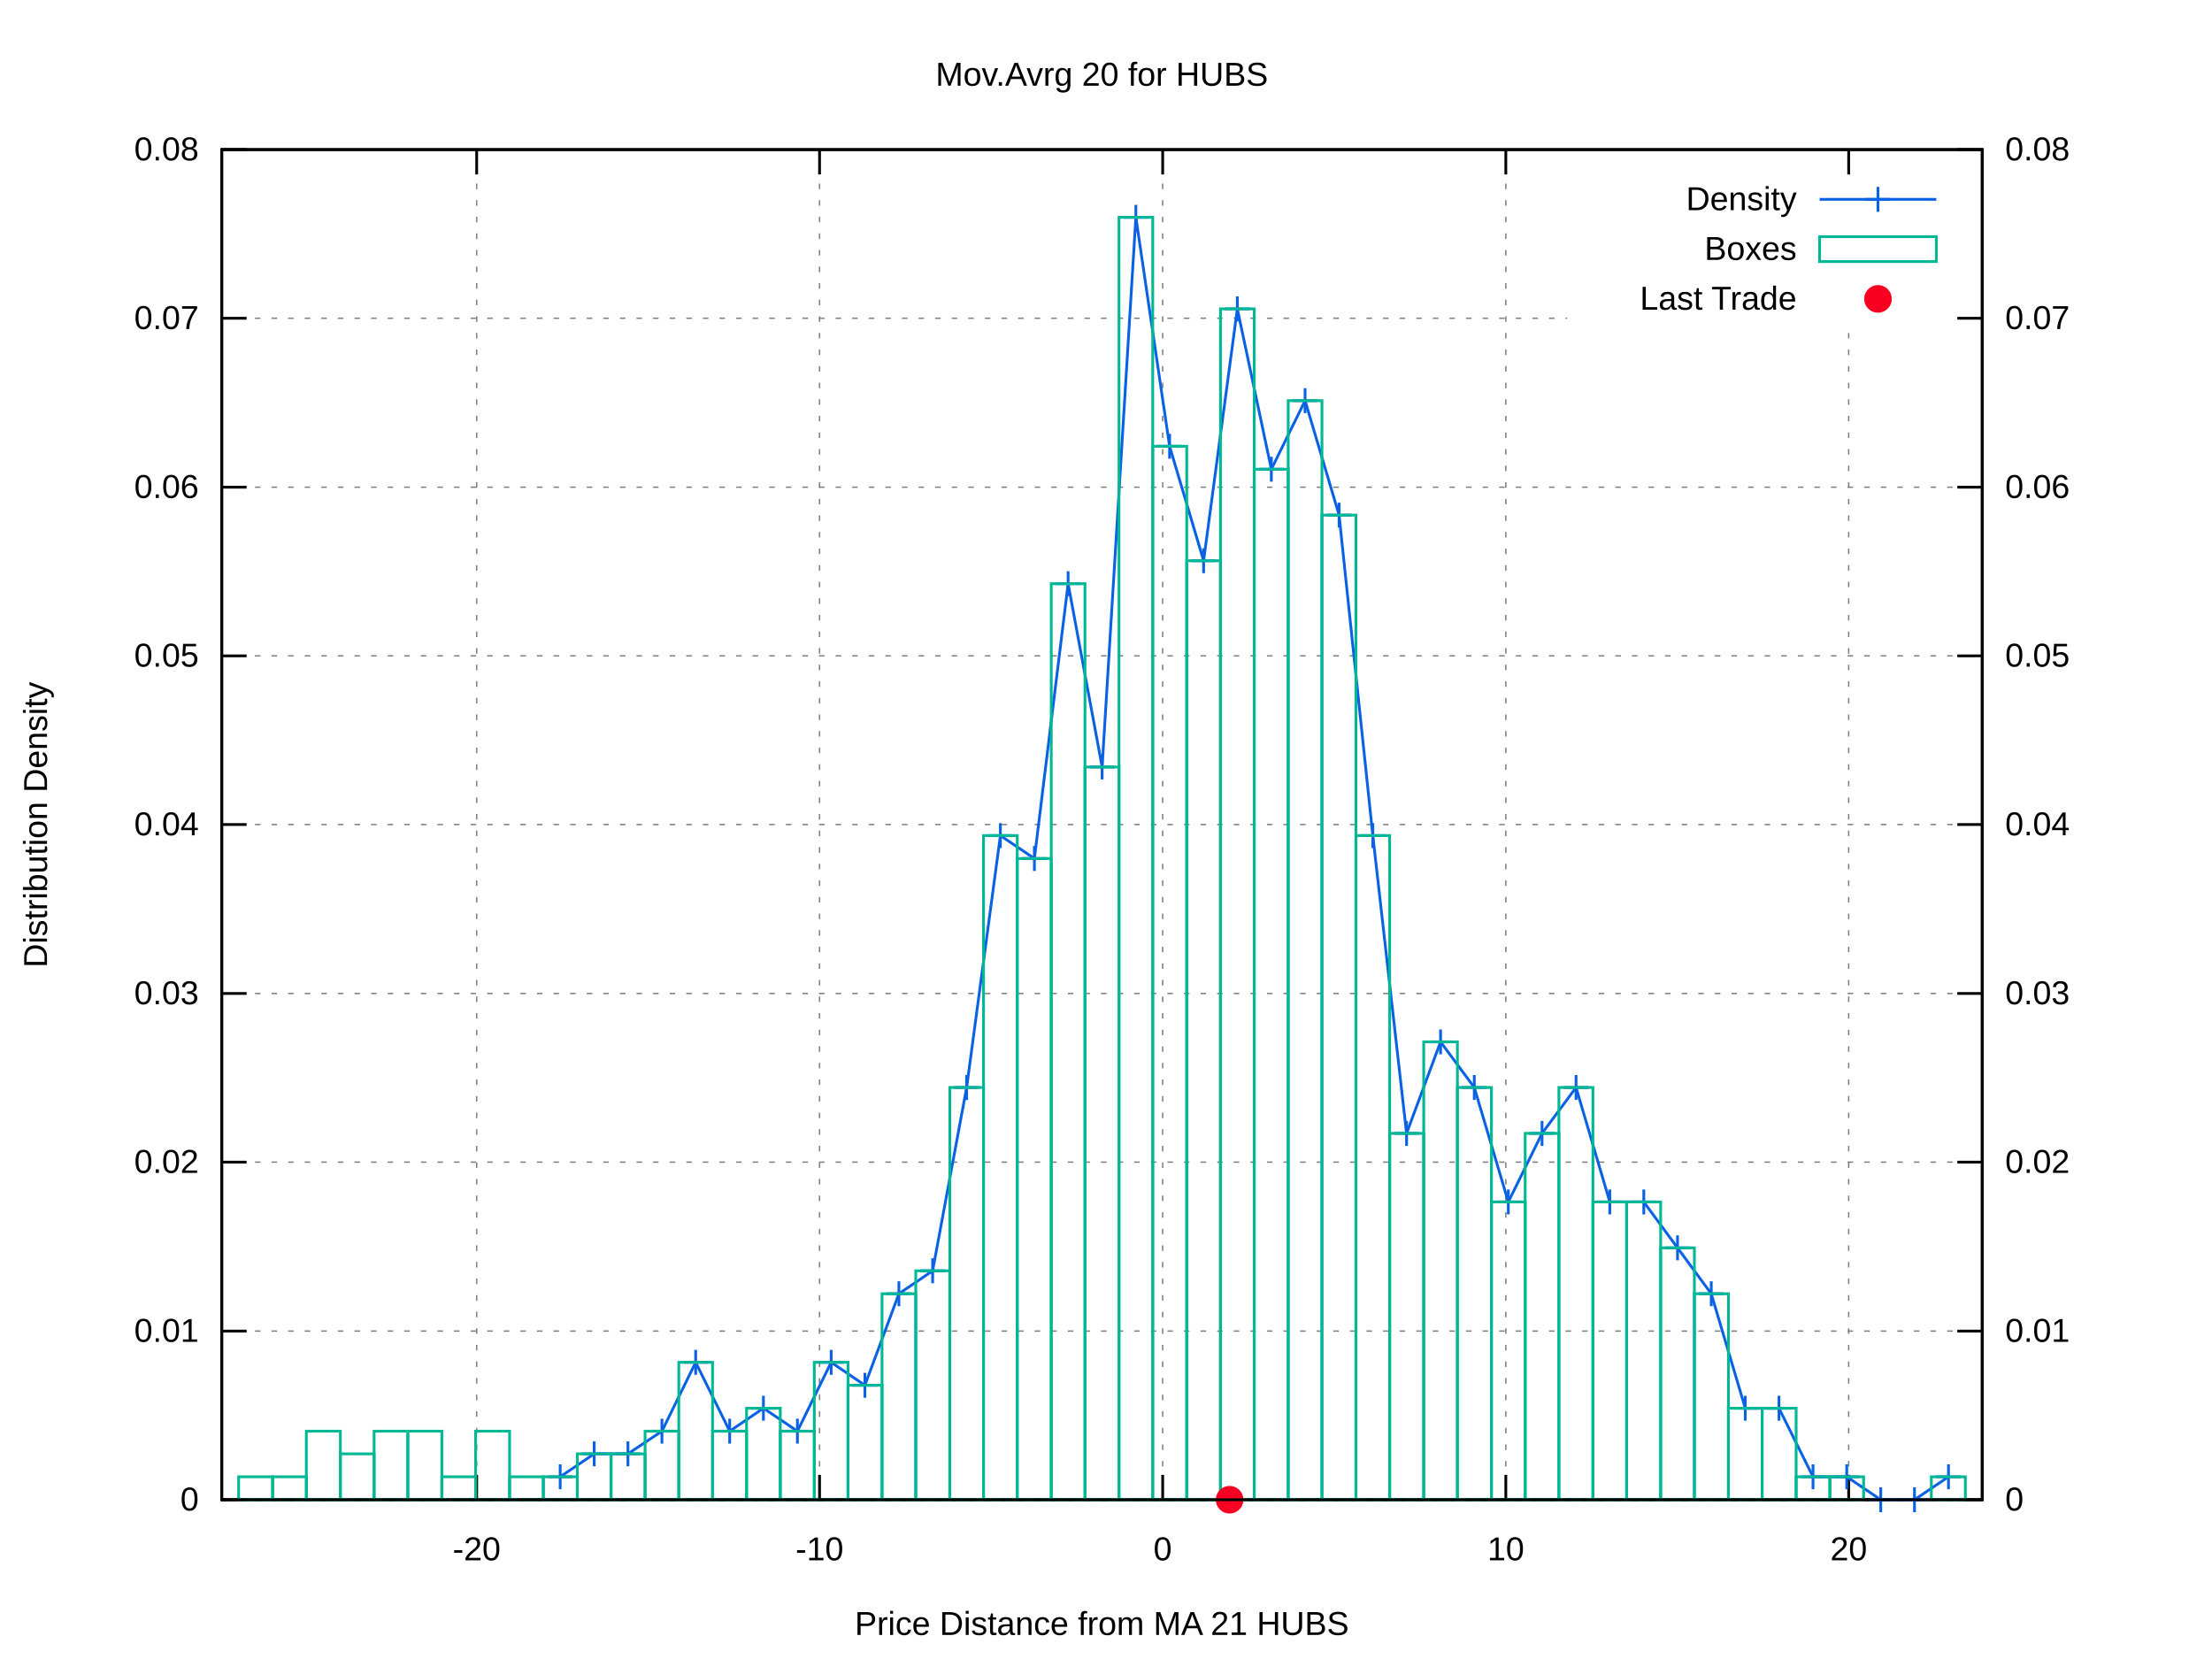
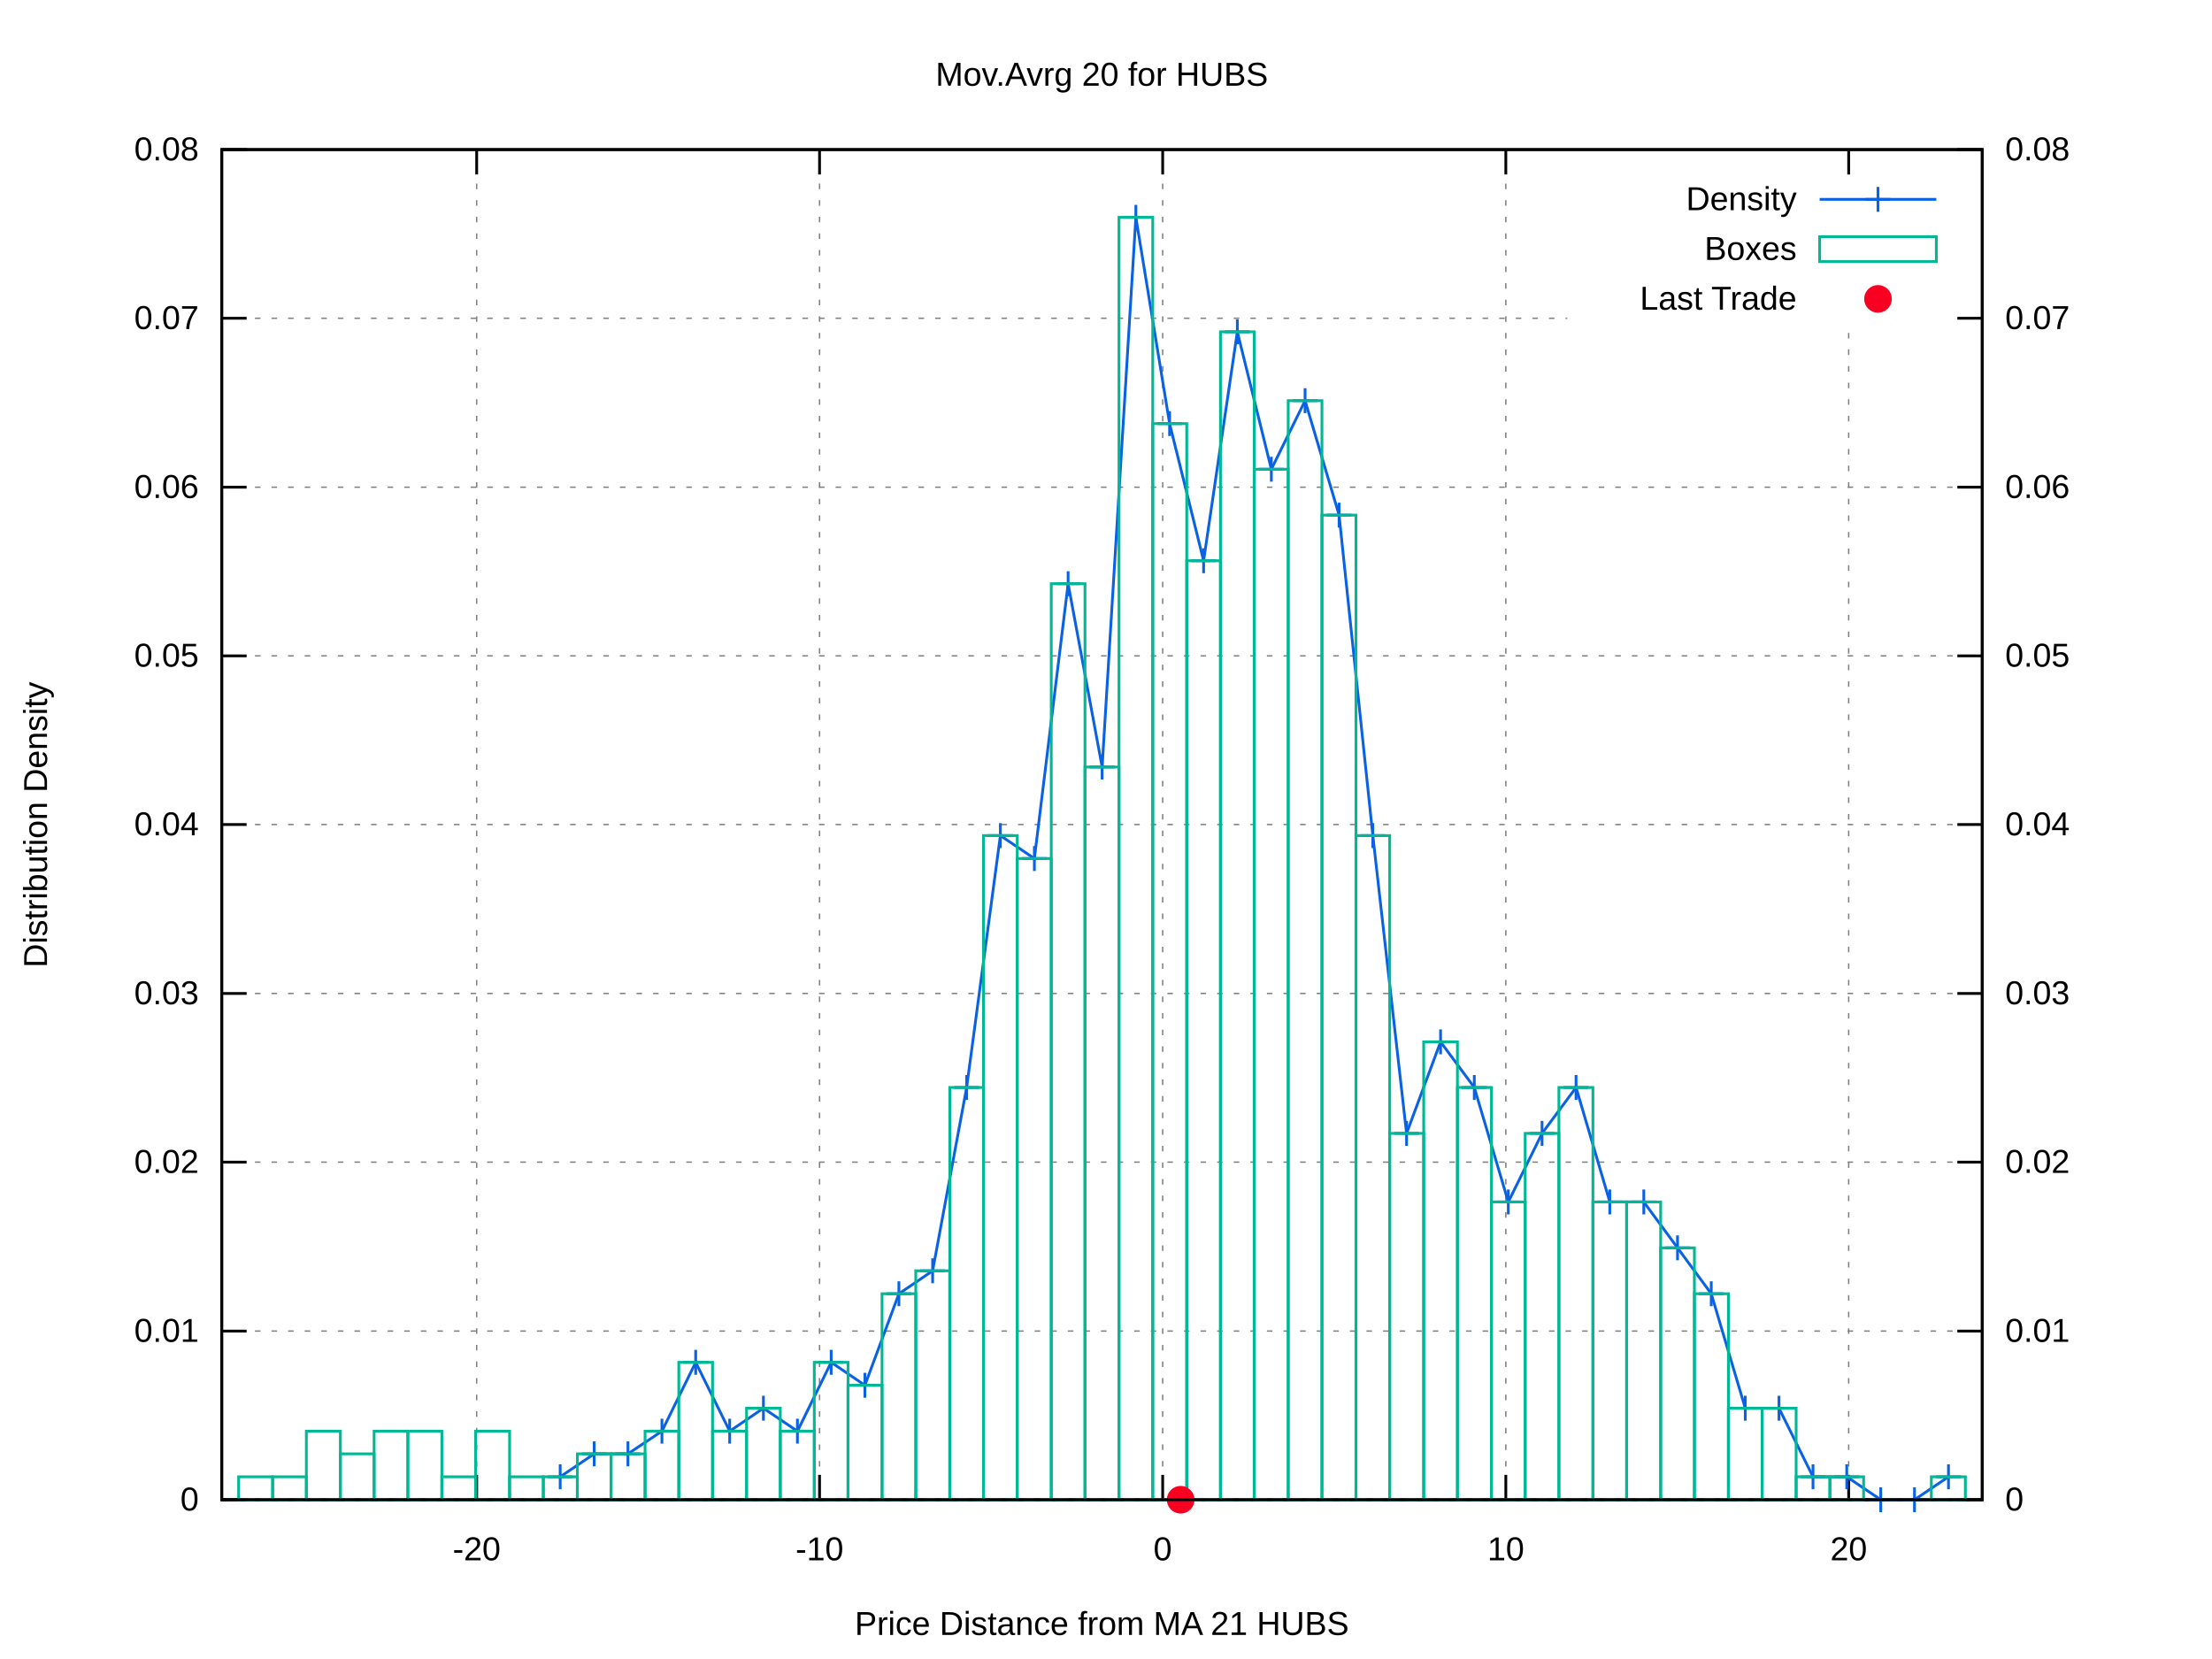
<svg xmlns="http://www.w3.org/2000/svg" xmlns:xlink="http://www.w3.org/1999/xlink" viewBox="0 0 800 600">
  <g id="gnuplot_canvas">
    <rect x="0" y="0" width="800" height="600" fill="#ffffff" />
    <defs>
      <circle id="gpDot" r="0.5" stroke-width="0.5" />
      <path id="gpPt0" stroke-width="0.222" stroke="currentColor" d="M-1,0 h2 M0,-1 v2" />
      <path id="gpPt1" stroke-width="0.222" stroke="currentColor" d="M-1,-1 L1,1 M1,-1 L-1,1" />
      <path id="gpPt2" stroke-width="0.222" stroke="currentColor" d="M-1,0 L1,0 M0,-1 L0,1 M-1,-1 L1,1 M-1,1 L1,-1" />
      <rect id="gpPt3" stroke-width="0.222" stroke="currentColor" x="-1" y="-1" width="2" height="2" />
      <rect id="gpPt4" stroke-width="0.222" stroke="currentColor" fill="currentColor" x="-1" y="-1" width="2" height="2" />
      <circle id="gpPt5" stroke-width="0.222" stroke="currentColor" cx="0" cy="0" r="1" />
      <use xlink:href="#gpPt5" id="gpPt6" fill="currentColor" stroke="none" />
      <path id="gpPt7" stroke-width="0.222" stroke="currentColor" d="M0,-1.33 L-1.33,0.67 L1.33,0.67 z" />
      <use xlink:href="#gpPt7" id="gpPt8" fill="currentColor" stroke="none" />
      <use xlink:href="#gpPt7" id="gpPt9" stroke="currentColor" transform="rotate(180)" />
      <use xlink:href="#gpPt9" id="gpPt10" fill="currentColor" stroke="none" />
      <use xlink:href="#gpPt3" id="gpPt11" stroke="currentColor" transform="rotate(45)" />
      <use xlink:href="#gpPt11" id="gpPt12" fill="currentColor" stroke="none" />
      <path id="gpPt13" stroke-width="0.222" stroke="currentColor" d="M0,1.330 L1.265,0.411 L0.782,-1.067 L-0.782,-1.076 L-1.265,0.411 z" />
      <use xlink:href="#gpPt13" id="gpPt14" fill="currentColor" stroke="none" />
      <filter id="textbox" filterUnits="objectBoundingBox" x="0" y="0" height="1" width="1">
        <feFlood flood-color="#FFFFFF" flood-opacity="1" result="bgnd" />
        <feComposite in="SourceGraphic" in2="bgnd" operator="atop" />
      </filter>
      <filter id="greybox" filterUnits="objectBoundingBox" x="0" y="0" height="1" width="1">
        <feFlood flood-color="lightgrey" flood-opacity="1" result="grey" />
        <feComposite in="SourceGraphic" in2="grey" operator="atop" />
      </filter>
    </defs>
    <g fill="none" color="#FFFFFF" stroke="black" stroke-width="1.00" stroke-linecap="butt" stroke-linejoin="miter">
</g>
    <g fill="none" color="black" stroke="currentColor" stroke-width="1.00" stroke-linecap="butt" stroke-linejoin="miter">
</g>
    <g fill="none" color="black" stroke="black" stroke-width="0.50" stroke-linecap="butt" stroke-linejoin="miter">
</g>
    <g fill="none" color="gray" stroke="currentColor" stroke-width="0.50" stroke-linecap="butt" stroke-linejoin="miter">
      <path stroke="gray" stroke-dasharray="2,4" class="gridline" d="M80.2,542.4 L716.9,542.4  " />
    </g>
    <g fill="none" color="gray" stroke="gray" stroke-width="1.00" stroke-linecap="butt" stroke-linejoin="miter">
</g>
    <g fill="none" color="black" stroke="currentColor" stroke-width="1.00" stroke-linecap="butt" stroke-linejoin="miter">
      <path stroke="black" d="M80.2,542.4 L89.2,542.4  " />
      <g transform="translate(71.9,546.3)" stroke="none" fill="black" font-family="arial" font-size="12.00" text-anchor="end">
        <text>
          <tspan font-family="arial"> 0</tspan>
        </text>
      </g>
    </g>
    <g fill="none" color="black" stroke="currentColor" stroke-width="1.00" stroke-linecap="butt" stroke-linejoin="miter">
</g>
    <g fill="none" color="black" stroke="black" stroke-width="0.50" stroke-linecap="butt" stroke-linejoin="miter">
</g>
    <g fill="none" color="gray" stroke="currentColor" stroke-width="0.50" stroke-linecap="butt" stroke-linejoin="miter">
      <path stroke="gray" stroke-dasharray="2,4" class="gridline" d="M80.2,481.4 L716.9,481.4  " />
    </g>
    <g fill="none" color="gray" stroke="gray" stroke-width="1.00" stroke-linecap="butt" stroke-linejoin="miter">
</g>
    <g fill="none" color="black" stroke="currentColor" stroke-width="1.00" stroke-linecap="butt" stroke-linejoin="miter">
      <path stroke="black" d="M80.2,481.4 L89.2,481.4  " />
      <g transform="translate(71.9,485.3)" stroke="none" fill="black" font-family="arial" font-size="12.00" text-anchor="end">
        <text>
          <tspan font-family="arial"> 0.01</tspan>
        </text>
      </g>
    </g>
    <g fill="none" color="black" stroke="currentColor" stroke-width="1.00" stroke-linecap="butt" stroke-linejoin="miter">
</g>
    <g fill="none" color="black" stroke="black" stroke-width="0.50" stroke-linecap="butt" stroke-linejoin="miter">
</g>
    <g fill="none" color="gray" stroke="currentColor" stroke-width="0.50" stroke-linecap="butt" stroke-linejoin="miter">
      <path stroke="gray" stroke-dasharray="2,4" class="gridline" d="M80.2,420.3 L716.9,420.3  " />
    </g>
    <g fill="none" color="gray" stroke="gray" stroke-width="1.00" stroke-linecap="butt" stroke-linejoin="miter">
</g>
    <g fill="none" color="black" stroke="currentColor" stroke-width="1.00" stroke-linecap="butt" stroke-linejoin="miter">
      <path stroke="black" d="M80.2,420.3 L89.2,420.3  " />
      <g transform="translate(71.9,424.2)" stroke="none" fill="black" font-family="arial" font-size="12.00" text-anchor="end">
        <text>
          <tspan font-family="arial"> 0.02</tspan>
        </text>
      </g>
    </g>
    <g fill="none" color="black" stroke="currentColor" stroke-width="1.00" stroke-linecap="butt" stroke-linejoin="miter">
</g>
    <g fill="none" color="black" stroke="black" stroke-width="0.50" stroke-linecap="butt" stroke-linejoin="miter">
</g>
    <g fill="none" color="gray" stroke="currentColor" stroke-width="0.50" stroke-linecap="butt" stroke-linejoin="miter">
      <path stroke="gray" stroke-dasharray="2,4" class="gridline" d="M80.2,359.3 L716.9,359.3  " />
    </g>
    <g fill="none" color="gray" stroke="gray" stroke-width="1.00" stroke-linecap="butt" stroke-linejoin="miter">
</g>
    <g fill="none" color="black" stroke="currentColor" stroke-width="1.00" stroke-linecap="butt" stroke-linejoin="miter">
      <path stroke="black" d="M80.2,359.3 L89.2,359.3  " />
      <g transform="translate(71.9,363.2)" stroke="none" fill="black" font-family="arial" font-size="12.00" text-anchor="end">
        <text>
          <tspan font-family="arial"> 0.03</tspan>
        </text>
      </g>
    </g>
    <g fill="none" color="black" stroke="currentColor" stroke-width="1.00" stroke-linecap="butt" stroke-linejoin="miter">
</g>
    <g fill="none" color="black" stroke="black" stroke-width="0.50" stroke-linecap="butt" stroke-linejoin="miter">
</g>
    <g fill="none" color="gray" stroke="currentColor" stroke-width="0.50" stroke-linecap="butt" stroke-linejoin="miter">
      <path stroke="gray" stroke-dasharray="2,4" class="gridline" d="M80.2,298.2 L716.9,298.2  " />
    </g>
    <g fill="none" color="gray" stroke="gray" stroke-width="1.00" stroke-linecap="butt" stroke-linejoin="miter">
</g>
    <g fill="none" color="black" stroke="currentColor" stroke-width="1.00" stroke-linecap="butt" stroke-linejoin="miter">
      <path stroke="black" d="M80.2,298.2 L89.2,298.2  " />
      <g transform="translate(71.9,302.1)" stroke="none" fill="black" font-family="arial" font-size="12.00" text-anchor="end">
        <text>
          <tspan font-family="arial"> 0.04</tspan>
        </text>
      </g>
    </g>
    <g fill="none" color="black" stroke="currentColor" stroke-width="1.00" stroke-linecap="butt" stroke-linejoin="miter">
</g>
    <g fill="none" color="black" stroke="black" stroke-width="0.50" stroke-linecap="butt" stroke-linejoin="miter">
</g>
    <g fill="none" color="gray" stroke="currentColor" stroke-width="0.50" stroke-linecap="butt" stroke-linejoin="miter">
      <path stroke="gray" stroke-dasharray="2,4" class="gridline" d="M80.2,237.2 L716.9,237.2  " />
    </g>
    <g fill="none" color="gray" stroke="gray" stroke-width="1.00" stroke-linecap="butt" stroke-linejoin="miter">
</g>
    <g fill="none" color="black" stroke="currentColor" stroke-width="1.00" stroke-linecap="butt" stroke-linejoin="miter">
      <path stroke="black" d="M80.2,237.2 L89.2,237.2  " />
      <g transform="translate(71.9,241.1)" stroke="none" fill="black" font-family="arial" font-size="12.00" text-anchor="end">
        <text>
          <tspan font-family="arial"> 0.05</tspan>
        </text>
      </g>
    </g>
    <g fill="none" color="black" stroke="currentColor" stroke-width="1.00" stroke-linecap="butt" stroke-linejoin="miter">
</g>
    <g fill="none" color="black" stroke="black" stroke-width="0.50" stroke-linecap="butt" stroke-linejoin="miter">
</g>
    <g fill="none" color="gray" stroke="currentColor" stroke-width="0.50" stroke-linecap="butt" stroke-linejoin="miter">
      <path stroke="gray" stroke-dasharray="2,4" class="gridline" d="M80.2,176.2 L716.9,176.2  " />
    </g>
    <g fill="none" color="gray" stroke="gray" stroke-width="1.00" stroke-linecap="butt" stroke-linejoin="miter">
</g>
    <g fill="none" color="black" stroke="currentColor" stroke-width="1.00" stroke-linecap="butt" stroke-linejoin="miter">
      <path stroke="black" d="M80.2,176.2 L89.2,176.2  " />
      <g transform="translate(71.9,180.1)" stroke="none" fill="black" font-family="arial" font-size="12.00" text-anchor="end">
        <text>
          <tspan font-family="arial"> 0.06</tspan>
        </text>
      </g>
    </g>
    <g fill="none" color="black" stroke="currentColor" stroke-width="1.00" stroke-linecap="butt" stroke-linejoin="miter">
</g>
    <g fill="none" color="black" stroke="black" stroke-width="0.50" stroke-linecap="butt" stroke-linejoin="miter">
</g>
    <g fill="none" color="gray" stroke="currentColor" stroke-width="0.50" stroke-linecap="butt" stroke-linejoin="miter">
      <path stroke="gray" stroke-dasharray="2,4" class="gridline" d="M80.2,115.1 L566.8,115.1 M708.6,115.1 L716.9,115.1  " />
    </g>
    <g fill="none" color="gray" stroke="gray" stroke-width="1.00" stroke-linecap="butt" stroke-linejoin="miter">
</g>
    <g fill="none" color="black" stroke="currentColor" stroke-width="1.00" stroke-linecap="butt" stroke-linejoin="miter">
      <path stroke="black" d="M80.2,115.1 L89.2,115.1  " />
      <g transform="translate(71.9,119.0)" stroke="none" fill="black" font-family="arial" font-size="12.00" text-anchor="end">
        <text>
          <tspan font-family="arial"> 0.07</tspan>
        </text>
      </g>
    </g>
    <g fill="none" color="black" stroke="currentColor" stroke-width="1.00" stroke-linecap="butt" stroke-linejoin="miter">
</g>
    <g fill="none" color="black" stroke="black" stroke-width="0.50" stroke-linecap="butt" stroke-linejoin="miter">
</g>
    <g fill="none" color="gray" stroke="currentColor" stroke-width="0.50" stroke-linecap="butt" stroke-linejoin="miter">
      <path stroke="gray" stroke-dasharray="2,4" class="gridline" d="M80.2,54.1 L716.9,54.1  " />
    </g>
    <g fill="none" color="gray" stroke="gray" stroke-width="1.00" stroke-linecap="butt" stroke-linejoin="miter">
</g>
    <g fill="none" color="black" stroke="currentColor" stroke-width="1.00" stroke-linecap="butt" stroke-linejoin="miter">
      <path stroke="black" d="M80.2,54.1 L89.2,54.1  " />
      <g transform="translate(71.9,58.0)" stroke="none" fill="black" font-family="arial" font-size="12.00" text-anchor="end">
        <text>
          <tspan font-family="arial"> 0.08</tspan>
        </text>
      </g>
    </g>
    <g fill="none" color="black" stroke="currentColor" stroke-width="1.00" stroke-linecap="butt" stroke-linejoin="miter">
</g>
    <g fill="none" color="black" stroke="black" stroke-width="0.50" stroke-linecap="butt" stroke-linejoin="miter">
</g>
    <g fill="none" color="gray" stroke="currentColor" stroke-width="0.50" stroke-linecap="butt" stroke-linejoin="miter">
      <path stroke="gray" stroke-dasharray="2,4" class="gridline" d="M172.4,542.4 L172.4,54.1  " />
    </g>
    <g fill="none" color="gray" stroke="gray" stroke-width="1.00" stroke-linecap="butt" stroke-linejoin="miter">
</g>
    <g fill="none" color="black" stroke="currentColor" stroke-width="1.00" stroke-linecap="butt" stroke-linejoin="miter">
      <path stroke="black" d="M172.4,542.4 L172.4,533.4 M172.4,54.1 L172.4,63.1  " />
      <g transform="translate(172.4,564.3)" stroke="none" fill="black" font-family="arial" font-size="12.00" text-anchor="middle">
        <text>
          <tspan font-family="arial">-20</tspan>
        </text>
      </g>
    </g>
    <g fill="none" color="black" stroke="currentColor" stroke-width="1.00" stroke-linecap="butt" stroke-linejoin="miter">
</g>
    <g fill="none" color="black" stroke="black" stroke-width="0.50" stroke-linecap="butt" stroke-linejoin="miter">
</g>
    <g fill="none" color="gray" stroke="currentColor" stroke-width="0.50" stroke-linecap="butt" stroke-linejoin="miter">
      <path stroke="gray" stroke-dasharray="2,4" class="gridline" d="M296.4,542.4 L296.4,54.1  " />
    </g>
    <g fill="none" color="gray" stroke="gray" stroke-width="1.00" stroke-linecap="butt" stroke-linejoin="miter">
</g>
    <g fill="none" color="black" stroke="currentColor" stroke-width="1.00" stroke-linecap="butt" stroke-linejoin="miter">
      <path stroke="black" d="M296.4,542.4 L296.4,533.4 M296.4,54.1 L296.4,63.1  " />
      <g transform="translate(296.4,564.3)" stroke="none" fill="black" font-family="arial" font-size="12.00" text-anchor="middle">
        <text>
          <tspan font-family="arial">-10</tspan>
        </text>
      </g>
    </g>
    <g fill="none" color="black" stroke="currentColor" stroke-width="1.00" stroke-linecap="butt" stroke-linejoin="miter">
</g>
    <g fill="none" color="black" stroke="black" stroke-width="0.50" stroke-linecap="butt" stroke-linejoin="miter">
</g>
    <g fill="none" color="gray" stroke="currentColor" stroke-width="0.50" stroke-linecap="butt" stroke-linejoin="miter">
      <path stroke="gray" stroke-dasharray="2,4" class="gridline" d="M420.5,542.4 L420.5,54.1  " />
    </g>
    <g fill="none" color="gray" stroke="gray" stroke-width="1.00" stroke-linecap="butt" stroke-linejoin="miter">
</g>
    <g fill="none" color="black" stroke="currentColor" stroke-width="1.00" stroke-linecap="butt" stroke-linejoin="miter">
      <path stroke="black" d="M420.5,542.4 L420.5,533.4 M420.5,54.1 L420.5,63.1  " />
      <g transform="translate(420.5,564.3)" stroke="none" fill="black" font-family="arial" font-size="12.00" text-anchor="middle">
        <text>
          <tspan font-family="arial"> 0</tspan>
        </text>
      </g>
    </g>
    <g fill="none" color="black" stroke="currentColor" stroke-width="1.00" stroke-linecap="butt" stroke-linejoin="miter">
</g>
    <g fill="none" color="black" stroke="black" stroke-width="0.50" stroke-linecap="butt" stroke-linejoin="miter">
</g>
    <g fill="none" color="gray" stroke="currentColor" stroke-width="0.50" stroke-linecap="butt" stroke-linejoin="miter">
      <path stroke="gray" stroke-dasharray="2,4" class="gridline" d="M544.6,542.4 L544.6,54.1  " />
    </g>
    <g fill="none" color="gray" stroke="gray" stroke-width="1.00" stroke-linecap="butt" stroke-linejoin="miter">
</g>
    <g fill="none" color="black" stroke="currentColor" stroke-width="1.00" stroke-linecap="butt" stroke-linejoin="miter">
      <path stroke="black" d="M544.6,542.4 L544.6,533.4 M544.6,54.1 L544.6,63.1  " />
      <g transform="translate(544.6,564.3)" stroke="none" fill="black" font-family="arial" font-size="12.00" text-anchor="middle">
        <text>
          <tspan font-family="arial"> 10</tspan>
        </text>
      </g>
    </g>
    <g fill="none" color="black" stroke="currentColor" stroke-width="1.00" stroke-linecap="butt" stroke-linejoin="miter">
</g>
    <g fill="none" color="black" stroke="black" stroke-width="0.50" stroke-linecap="butt" stroke-linejoin="miter">
</g>
    <g fill="none" color="gray" stroke="currentColor" stroke-width="0.50" stroke-linecap="butt" stroke-linejoin="miter">
      <path stroke="gray" stroke-dasharray="2,4" class="gridline" d="M668.6,542.4 L668.6,117.1 M668.6,63.1 L668.6,54.1  " />
    </g>
    <g fill="none" color="gray" stroke="gray" stroke-width="1.00" stroke-linecap="butt" stroke-linejoin="miter">
</g>
    <g fill="none" color="black" stroke="currentColor" stroke-width="1.00" stroke-linecap="butt" stroke-linejoin="miter">
      <path stroke="black" d="M668.6,542.4 L668.6,533.4 M668.6,54.1 L668.6,63.1  " />
      <g transform="translate(668.6,564.3)" stroke="none" fill="black" font-family="arial" font-size="12.00" text-anchor="middle">
        <text>
          <tspan font-family="arial"> 20</tspan>
        </text>
      </g>
    </g>
    <g fill="none" color="black" stroke="currentColor" stroke-width="1.00" stroke-linecap="butt" stroke-linejoin="miter">
      <path stroke="black" d="M716.9,542.4 L707.9,542.4  " />
      <g transform="translate(725.2,546.3)" stroke="none" fill="black" font-family="arial" font-size="12.00" text-anchor="start">
        <text>
          <tspan font-family="arial"> 0</tspan>
        </text>
      </g>
    </g>
    <g fill="none" color="black" stroke="currentColor" stroke-width="1.00" stroke-linecap="butt" stroke-linejoin="miter">
      <path stroke="black" d="M716.9,481.4 L707.9,481.4  " />
      <g transform="translate(725.2,485.3)" stroke="none" fill="black" font-family="arial" font-size="12.00" text-anchor="start">
        <text>
          <tspan font-family="arial"> 0.01</tspan>
        </text>
      </g>
    </g>
    <g fill="none" color="black" stroke="currentColor" stroke-width="1.00" stroke-linecap="butt" stroke-linejoin="miter">
      <path stroke="black" d="M716.9,420.3 L707.9,420.3  " />
      <g transform="translate(725.2,424.2)" stroke="none" fill="black" font-family="arial" font-size="12.00" text-anchor="start">
        <text>
          <tspan font-family="arial"> 0.02</tspan>
        </text>
      </g>
    </g>
    <g fill="none" color="black" stroke="currentColor" stroke-width="1.00" stroke-linecap="butt" stroke-linejoin="miter">
      <path stroke="black" d="M716.9,359.3 L707.9,359.3  " />
      <g transform="translate(725.2,363.2)" stroke="none" fill="black" font-family="arial" font-size="12.00" text-anchor="start">
        <text>
          <tspan font-family="arial"> 0.03</tspan>
        </text>
      </g>
    </g>
    <g fill="none" color="black" stroke="currentColor" stroke-width="1.00" stroke-linecap="butt" stroke-linejoin="miter">
      <path stroke="black" d="M716.9,298.2 L707.9,298.2  " />
      <g transform="translate(725.2,302.1)" stroke="none" fill="black" font-family="arial" font-size="12.00" text-anchor="start">
        <text>
          <tspan font-family="arial"> 0.04</tspan>
        </text>
      </g>
    </g>
    <g fill="none" color="black" stroke="currentColor" stroke-width="1.00" stroke-linecap="butt" stroke-linejoin="miter">
      <path stroke="black" d="M716.9,237.2 L707.9,237.2  " />
      <g transform="translate(725.2,241.1)" stroke="none" fill="black" font-family="arial" font-size="12.00" text-anchor="start">
        <text>
          <tspan font-family="arial"> 0.05</tspan>
        </text>
      </g>
    </g>
    <g fill="none" color="black" stroke="currentColor" stroke-width="1.00" stroke-linecap="butt" stroke-linejoin="miter">
      <path stroke="black" d="M716.9,176.2 L707.9,176.2  " />
      <g transform="translate(725.2,180.1)" stroke="none" fill="black" font-family="arial" font-size="12.00" text-anchor="start">
        <text>
          <tspan font-family="arial"> 0.06</tspan>
        </text>
      </g>
    </g>
    <g fill="none" color="black" stroke="currentColor" stroke-width="1.00" stroke-linecap="butt" stroke-linejoin="miter">
      <path stroke="black" d="M716.9,115.1 L707.9,115.1  " />
      <g transform="translate(725.2,119.0)" stroke="none" fill="black" font-family="arial" font-size="12.00" text-anchor="start">
        <text>
          <tspan font-family="arial"> 0.07</tspan>
        </text>
      </g>
    </g>
    <g fill="none" color="black" stroke="currentColor" stroke-width="1.00" stroke-linecap="butt" stroke-linejoin="miter">
      <path stroke="black" d="M716.9,54.1 L707.9,54.1  " />
      <g transform="translate(725.2,58.0)" stroke="none" fill="black" font-family="arial" font-size="12.00" text-anchor="start">
        <text>
          <tspan font-family="arial"> 0.08</tspan>
        </text>
      </g>
    </g>
    <g fill="none" color="black" stroke="currentColor" stroke-width="1.00" stroke-linecap="butt" stroke-linejoin="miter">
</g>
    <g fill="none" color="gray" stroke="currentColor" stroke-width="1.00" stroke-linecap="butt" stroke-linejoin="miter">
      <path stroke="black" stroke-dasharray="2,4" d="M80.2,542.4 L716.9,542.4  " />
    </g>
    <g fill="none" color="black" stroke="currentColor" stroke-width="1.00" stroke-linecap="butt" stroke-linejoin="miter">
      <path stroke="black" d="M80.2,54.1 L80.2,542.4 L716.9,542.4 L716.9,54.1 L80.2,54.1 Z  " />
    </g>
    <g fill="none" color="black" stroke="currentColor" stroke-width="1.00" stroke-linecap="butt" stroke-linejoin="miter">
      <g transform="translate(17.0,298.3) rotate(270)" stroke="none" fill="black" font-family="arial" font-size="12.00" text-anchor="middle">
        <text>
          <tspan font-family="arial">Distribution Density</tspan>
        </text>
      </g>
    </g>
    <g fill="none" color="black" stroke="currentColor" stroke-width="1.00" stroke-linecap="butt" stroke-linejoin="miter">
      <g transform="translate(398.5,591.3)" stroke="none" fill="black" font-family="arial" font-size="12.00" text-anchor="middle">
        <text>
          <tspan font-family="arial">Price Distance from MA 21 HUBS</tspan>
        </text>
      </g>
    </g>
    <g fill="none" color="black" stroke="currentColor" stroke-width="1.00" stroke-linecap="butt" stroke-linejoin="miter">
      <g transform="translate(398.5,31.0)" stroke="none" fill="black" font-family="arial" font-size="12.00" text-anchor="middle">
        <text>
          <tspan font-family="arial">Mov.Avrg 20 for HUBS </tspan>
        </text>
      </g>
    </g>
    <g id="gnuplot_plot_1">
      <g fill="none" color="black" stroke="currentColor" stroke-width="1.00" stroke-linecap="butt" stroke-linejoin="miter">
        <g transform="translate(649.8,76.0)" stroke="none" fill="black" font-family="arial" font-size="12.00" text-anchor="end">
          <text>
            <tspan font-family="arial">Density</tspan>
          </text>
        </g>
      </g>
      <g fill="none" color="black" stroke="currentColor" stroke-width="1.00" stroke-linecap="butt" stroke-linejoin="miter">
-         <path stroke="rgb(  9,  97, 228)" d="M658.1,72.1 L700.3,72.1 M202.6,534.1 L214.9,525.8 L227.1,525.8 L239.4,517.6 L251.6,492.7 L263.9,517.6   L276.1,509.3 L288.4,517.6 L300.6,492.7 L312.8,501.0 L325.1,467.9 L337.3,459.6 L349.6,393.3 L361.8,302.2   L374.1,310.5 L386.3,211.1 L398.6,277.4 L410.8,78.6 L423.0,161.4 L435.3,202.8 L447.5,111.7 L459.8,169.7   L472.0,144.9 L484.3,186.3 L496.5,302.2 L508.7,409.9 L521.0,376.8 L533.2,393.3 L545.5,434.7 L557.7,409.9   L570.0,393.3 L582.2,434.7 L594.5,434.7 L606.7,451.3 L618.9,467.9 L631.2,509.3 L643.4,509.3 L655.7,534.1   L667.9,534.1 L680.2,542.4 L692.4,542.4 L704.7,534.1  " />
+         <path stroke="rgb(  9,  97, 228)" d="M658.1,72.1 L700.3,72.1 M202.6,534.1 L214.9,525.8 L227.1,525.8 L239.4,517.6 L251.6,492.7 L263.9,517.6   L276.1,509.3 L288.4,517.6 L300.6,492.7 L312.8,501.0 L325.1,467.9 L337.3,459.6 L349.6,393.3 L361.8,302.2   L374.1,310.5 L386.3,211.1 L398.6,277.4 L410.8,78.6 L423.0,153.2 L435.3,202.8 L447.5,120.0 L459.8,169.7   L472.0,144.9 L484.3,186.3 L496.5,302.2 L508.7,409.9 L521.0,376.8 L533.2,393.3 L545.5,434.7 L557.7,409.9   L570.0,393.3 L582.2,434.7 L594.5,434.7 L606.7,451.3 L618.9,467.9 L631.2,509.3 L643.4,509.3 L655.7,534.1   L667.9,534.1 L680.2,542.4 L692.4,542.4 L704.7,534.1  " />
        <use xlink:href="#gpPt0" transform="translate(202.6,534.1) scale(4.50)" color="rgb(  9,  97, 228)" />
        <use xlink:href="#gpPt0" transform="translate(214.9,525.8) scale(4.50)" color="rgb(  9,  97, 228)" />
        <use xlink:href="#gpPt0" transform="translate(227.1,525.8) scale(4.50)" color="rgb(  9,  97, 228)" />
        <use xlink:href="#gpPt0" transform="translate(239.4,517.6) scale(4.50)" color="rgb(  9,  97, 228)" />
        <use xlink:href="#gpPt0" transform="translate(251.6,492.7) scale(4.50)" color="rgb(  9,  97, 228)" />
        <use xlink:href="#gpPt0" transform="translate(263.9,517.6) scale(4.50)" color="rgb(  9,  97, 228)" />
        <use xlink:href="#gpPt0" transform="translate(276.1,509.3) scale(4.50)" color="rgb(  9,  97, 228)" />
        <use xlink:href="#gpPt0" transform="translate(288.4,517.6) scale(4.50)" color="rgb(  9,  97, 228)" />
        <use xlink:href="#gpPt0" transform="translate(300.6,492.7) scale(4.50)" color="rgb(  9,  97, 228)" />
        <use xlink:href="#gpPt0" transform="translate(312.8,501.0) scale(4.50)" color="rgb(  9,  97, 228)" />
        <use xlink:href="#gpPt0" transform="translate(325.1,467.9) scale(4.50)" color="rgb(  9,  97, 228)" />
        <use xlink:href="#gpPt0" transform="translate(337.3,459.6) scale(4.50)" color="rgb(  9,  97, 228)" />
        <use xlink:href="#gpPt0" transform="translate(349.6,393.3) scale(4.50)" color="rgb(  9,  97, 228)" />
        <use xlink:href="#gpPt0" transform="translate(361.8,302.2) scale(4.50)" color="rgb(  9,  97, 228)" />
        <use xlink:href="#gpPt0" transform="translate(374.1,310.5) scale(4.50)" color="rgb(  9,  97, 228)" />
        <use xlink:href="#gpPt0" transform="translate(386.3,211.1) scale(4.50)" color="rgb(  9,  97, 228)" />
        <use xlink:href="#gpPt0" transform="translate(398.6,277.4) scale(4.50)" color="rgb(  9,  97, 228)" />
        <use xlink:href="#gpPt0" transform="translate(410.8,78.6) scale(4.50)" color="rgb(  9,  97, 228)" />
-         <use xlink:href="#gpPt0" transform="translate(423.0,161.4) scale(4.50)" color="rgb(  9,  97, 228)" />
+         <use xlink:href="#gpPt0" transform="translate(423.0,153.2) scale(4.50)" color="rgb(  9,  97, 228)" />
        <use xlink:href="#gpPt0" transform="translate(435.3,202.8) scale(4.50)" color="rgb(  9,  97, 228)" />
-         <use xlink:href="#gpPt0" transform="translate(447.5,111.7) scale(4.50)" color="rgb(  9,  97, 228)" />
+         <use xlink:href="#gpPt0" transform="translate(447.5,120.0) scale(4.50)" color="rgb(  9,  97, 228)" />
        <use xlink:href="#gpPt0" transform="translate(459.8,169.7) scale(4.50)" color="rgb(  9,  97, 228)" />
        <use xlink:href="#gpPt0" transform="translate(472.0,144.9) scale(4.50)" color="rgb(  9,  97, 228)" />
        <use xlink:href="#gpPt0" transform="translate(484.3,186.3) scale(4.50)" color="rgb(  9,  97, 228)" />
        <use xlink:href="#gpPt0" transform="translate(496.5,302.2) scale(4.50)" color="rgb(  9,  97, 228)" />
        <use xlink:href="#gpPt0" transform="translate(508.7,409.9) scale(4.50)" color="rgb(  9,  97, 228)" />
        <use xlink:href="#gpPt0" transform="translate(521.0,376.8) scale(4.50)" color="rgb(  9,  97, 228)" />
        <use xlink:href="#gpPt0" transform="translate(533.2,393.3) scale(4.50)" color="rgb(  9,  97, 228)" />
        <use xlink:href="#gpPt0" transform="translate(545.5,434.7) scale(4.50)" color="rgb(  9,  97, 228)" />
        <use xlink:href="#gpPt0" transform="translate(557.7,409.9) scale(4.50)" color="rgb(  9,  97, 228)" />
        <use xlink:href="#gpPt0" transform="translate(570.0,393.3) scale(4.50)" color="rgb(  9,  97, 228)" />
        <use xlink:href="#gpPt0" transform="translate(582.2,434.7) scale(4.50)" color="rgb(  9,  97, 228)" />
        <use xlink:href="#gpPt0" transform="translate(594.5,434.7) scale(4.50)" color="rgb(  9,  97, 228)" />
        <use xlink:href="#gpPt0" transform="translate(606.7,451.3) scale(4.50)" color="rgb(  9,  97, 228)" />
        <use xlink:href="#gpPt0" transform="translate(618.9,467.9) scale(4.50)" color="rgb(  9,  97, 228)" />
        <use xlink:href="#gpPt0" transform="translate(631.2,509.3) scale(4.50)" color="rgb(  9,  97, 228)" />
        <use xlink:href="#gpPt0" transform="translate(643.4,509.3) scale(4.50)" color="rgb(  9,  97, 228)" />
        <use xlink:href="#gpPt0" transform="translate(655.7,534.1) scale(4.50)" color="rgb(  9,  97, 228)" />
        <use xlink:href="#gpPt0" transform="translate(667.9,534.1) scale(4.50)" color="rgb(  9,  97, 228)" />
        <use xlink:href="#gpPt0" transform="translate(680.2,542.4) scale(4.50)" color="rgb(  9,  97, 228)" />
        <use xlink:href="#gpPt0" transform="translate(692.4,542.4) scale(4.50)" color="rgb(  9,  97, 228)" />
        <use xlink:href="#gpPt0" transform="translate(704.7,534.1) scale(4.50)" color="rgb(  9,  97, 228)" />
        <use xlink:href="#gpPt0" transform="translate(679.2,72.1) scale(4.50)" color="rgb(  9,  97, 228)" />
      </g>
    </g>
    <g id="gnuplot_plot_2">
      <g fill="none" color="black" stroke="currentColor" stroke-width="1.00" stroke-linecap="butt" stroke-linejoin="miter">
        <g transform="translate(649.8,94.0)" stroke="none" fill="black" font-family="arial" font-size="12.00" text-anchor="end">
          <text>
            <tspan font-family="arial">Boxes</tspan>
          </text>
        </g>
      </g>
      <g fill="none" color="black" stroke="currentColor" stroke-width="1.00" stroke-linecap="butt" stroke-linejoin="miter">
        <path stroke="rgb(  0, 184, 148)" d="M658.1,94.6 L700.3,94.6 L700.3,85.6 L658.1,85.6 L658.1,94.6 Z  " />
        <path stroke="rgb(  0, 184, 148)" d="M86.3,542.4 L86.3,534.1 L98.6,534.1 L98.6,542.4 L86.3,542.4 Z  " />
        <path stroke="rgb(  0, 184, 148)" d="M98.6,542.4 L98.6,534.1 L110.8,534.1 L110.8,542.4 L98.6,542.4 Z  " />
        <path stroke="rgb(  0, 184, 148)" d="M110.8,542.4 L110.8,517.6 L123.1,517.6 L123.1,542.4 L110.8,542.4 Z  " />
        <path stroke="rgb(  0, 184, 148)" d="M123.1,542.4 L123.1,525.8 L135.3,525.8 L135.3,542.4 L123.1,542.4 Z  " />
        <path stroke="rgb(  0, 184, 148)" d="M135.3,542.4 L135.3,517.6 L147.5,517.6 L147.5,542.4 L135.3,542.4 Z  " />
        <path stroke="rgb(  0, 184, 148)" d="M147.5,542.4 L147.5,517.6 L159.8,517.6 L159.8,542.4 L147.5,542.4 Z  " />
        <path stroke="rgb(  0, 184, 148)" d="M159.8,542.4 L159.8,534.1 L172.0,534.1 L172.0,542.4 L159.8,542.4 Z  " />
        <path stroke="rgb(  0, 184, 148)" d="M172.0,542.4 L172.0,517.6 L184.3,517.6 L184.3,542.4 L172.0,542.4 Z  " />
        <path stroke="rgb(  0, 184, 148)" d="M184.3,542.4 L184.3,534.1 L196.5,534.1 L196.5,542.4 L184.3,542.4 Z  " />
        <path stroke="rgb(  0, 184, 148)" d="M196.5,542.4 L196.5,534.1 L208.8,534.1 L208.8,542.4 L196.5,542.4 Z  " />
        <path stroke="rgb(  0, 184, 148)" d="M208.8,542.4 L208.8,525.8 L221.0,525.8 L221.0,542.4 L208.8,542.4 Z  " />
        <path stroke="rgb(  0, 184, 148)" d="M221.0,542.4 L221.0,525.8 L233.3,525.8 L233.3,542.4 L221.0,542.4 Z  " />
        <path stroke="rgb(  0, 184, 148)" d="M233.3,542.4 L233.3,517.6 L245.5,517.6 L245.5,542.4 L233.3,542.4 Z  " />
        <path stroke="rgb(  0, 184, 148)" d="M245.5,542.4 L245.5,492.7 L257.7,492.7 L257.7,542.4 L245.5,542.4 Z  " />
        <path stroke="rgb(  0, 184, 148)" d="M257.7,542.4 L257.7,517.6 L270.0,517.6 L270.0,542.4 L257.7,542.4 Z  " />
        <path stroke="rgb(  0, 184, 148)" d="M270.0,542.4 L270.0,509.3 L282.2,509.3 L282.2,542.4 L270.0,542.4 Z  " />
        <path stroke="rgb(  0, 184, 148)" d="M282.2,542.4 L282.2,517.6 L294.5,517.6 L294.5,542.4 L282.2,542.4 Z  " />
        <path stroke="rgb(  0, 184, 148)" d="M294.5,542.4 L294.5,492.7 L306.7,492.7 L306.7,542.4 L294.5,542.4 Z  " />
        <path stroke="rgb(  0, 184, 148)" d="M306.7,542.4 L306.7,501.0 L319.0,501.0 L319.0,542.4 L306.7,542.4 Z  " />
        <path stroke="rgb(  0, 184, 148)" d="M319.0,542.4 L319.0,467.9 L331.2,467.9 L331.2,542.4 L319.0,542.4 Z  " />
        <path stroke="rgb(  0, 184, 148)" d="M331.2,542.4 L331.2,459.6 L343.5,459.6 L343.5,542.4 L331.2,542.4 Z  " />
        <path stroke="rgb(  0, 184, 148)" d="M343.5,542.4 L343.5,393.3 L355.7,393.3 L355.7,542.4 L343.5,542.4 Z  " />
        <path stroke="rgb(  0, 184, 148)" d="M355.7,542.4 L355.7,302.2 L367.9,302.2 L367.9,542.4 L355.7,542.4 Z  " />
        <path stroke="rgb(  0, 184, 148)" d="M367.9,542.4 L367.9,310.5 L380.2,310.5 L380.2,542.4 L367.9,542.4 Z  " />
        <path stroke="rgb(  0, 184, 148)" d="M380.2,542.4 L380.2,211.1 L392.4,211.1 L392.4,542.4 L380.2,542.4 Z  " />
        <path stroke="rgb(  0, 184, 148)" d="M392.4,542.4 L392.4,277.4 L404.7,277.4 L404.7,542.4 L392.4,542.4 Z  " />
        <path stroke="rgb(  0, 184, 148)" d="M404.7,542.4 L404.7,78.6 L416.9,78.6 L416.9,542.4 L404.7,542.4 Z  " />
-         <path stroke="rgb(  0, 184, 148)" d="M416.9,542.4 L416.9,161.4 L429.2,161.4 L429.2,542.4 L416.9,542.4 Z  " />
+         <path stroke="rgb(  0, 184, 148)" d="M416.9,542.4 L416.9,153.2 L429.2,153.2 L429.2,542.4 L416.9,542.4 Z  " />
        <path stroke="rgb(  0, 184, 148)" d="M429.2,542.4 L429.2,202.8 L441.4,202.8 L441.4,542.4 L429.2,542.4 Z  " />
-         <path stroke="rgb(  0, 184, 148)" d="M441.4,542.4 L441.4,111.7 L453.6,111.7 L453.6,542.4 L441.4,542.4 Z  " />
+         <path stroke="rgb(  0, 184, 148)" d="M441.4,542.4 L441.4,120.0 L453.6,120.0 L453.6,542.4 L441.4,542.4 Z  " />
        <path stroke="rgb(  0, 184, 148)" d="M453.6,542.4 L453.6,169.7 L465.9,169.7 L465.9,542.4 L453.6,542.4 Z  " />
        <path stroke="rgb(  0, 184, 148)" d="M465.9,542.4 L465.9,144.9 L478.1,144.9 L478.1,542.4 L465.9,542.4 Z  " />
        <path stroke="rgb(  0, 184, 148)" d="M478.1,542.4 L478.1,186.3 L490.4,186.3 L490.4,542.4 L478.1,542.4 Z  " />
        <path stroke="rgb(  0, 184, 148)" d="M490.4,542.4 L490.4,302.2 L502.6,302.2 L502.6,542.4 L490.4,542.4 Z  " />
        <path stroke="rgb(  0, 184, 148)" d="M502.6,542.4 L502.6,409.9 L514.9,409.9 L514.9,542.4 L502.6,542.4 Z  " />
        <path stroke="rgb(  0, 184, 148)" d="M514.9,542.4 L514.9,376.8 L527.1,376.8 L527.1,542.4 L514.9,542.4 Z  " />
        <path stroke="rgb(  0, 184, 148)" d="M527.1,542.4 L527.1,393.3 L539.4,393.3 L539.4,542.4 L527.1,542.4 Z  " />
        <path stroke="rgb(  0, 184, 148)" d="M539.4,542.4 L539.4,434.7 L551.6,434.7 L551.6,542.4 L539.4,542.4 Z  " />
        <path stroke="rgb(  0, 184, 148)" d="M551.6,542.4 L551.6,409.9 L563.8,409.9 L563.8,542.4 L551.6,542.4 Z  " />
        <path stroke="rgb(  0, 184, 148)" d="M563.8,542.4 L563.8,393.3 L576.1,393.3 L576.1,542.4 L563.8,542.4 Z  " />
        <path stroke="rgb(  0, 184, 148)" d="M576.1,542.4 L576.1,434.7 L588.3,434.7 L588.3,542.4 L576.1,542.4 Z  " />
        <path stroke="rgb(  0, 184, 148)" d="M588.3,542.4 L588.3,434.7 L600.6,434.7 L600.6,542.4 L588.3,542.4 Z  " />
        <path stroke="rgb(  0, 184, 148)" d="M600.6,542.4 L600.6,451.3 L612.8,451.3 L612.8,542.4 L600.6,542.4 Z  " />
        <path stroke="rgb(  0, 184, 148)" d="M612.8,542.4 L612.8,467.9 L625.1,467.9 L625.1,542.4 L612.8,542.4 Z  " />
        <path stroke="rgb(  0, 184, 148)" d="M625.1,542.4 L625.1,509.3 L637.3,509.3 L637.3,542.4 L625.1,542.4 Z  " />
        <path stroke="rgb(  0, 184, 148)" d="M637.3,542.4 L637.3,509.3 L649.6,509.3 L649.6,542.4 L637.3,542.4 Z  " />
        <path stroke="rgb(  0, 184, 148)" d="M649.6,542.4 L649.6,534.1 L661.8,534.1 L661.8,542.4 L649.6,542.4 Z  " />
        <path stroke="rgb(  0, 184, 148)" d="M661.8,542.4 L661.8,534.1 L674.0,534.1 L674.0,542.4 L661.8,542.4 Z  " />
        <path stroke="rgb(  0, 184, 148)" d="M698.5,542.4 L698.5,534.1 L710.8,534.1 L710.8,542.4 L698.5,542.4 Z  " />
      </g>
    </g>
    <g id="gnuplot_plot_3">
      <g fill="none" color="black" stroke="currentColor" stroke-width="1.00" stroke-linecap="butt" stroke-linejoin="miter">
        <g transform="translate(649.8,112.0)" stroke="none" fill="black" font-family="arial" font-size="12.00" text-anchor="end">
          <text>
            <tspan font-family="arial">Last Trade</tspan>
          </text>
        </g>
      </g>
      <g fill="none" color="black" stroke="currentColor" stroke-width="1.00" stroke-linecap="butt" stroke-linejoin="miter">
-         <use xlink:href="#gpPt6" transform="translate(444.7,542.4) scale(4.50)" color="rgb(249,   0,  34)" />
+         <use xlink:href="#gpPt6" transform="translate(427.0,542.4) scale(4.50)" color="rgb(249,   0,  34)" />
        <use xlink:href="#gpPt6" transform="translate(679.2,108.1) scale(4.50)" color="rgb(249,   0,  34)" />
      </g>
    </g>
    <g fill="none" color="#FFFFFF" stroke="rgb(249,   0,  34)" stroke-width="2.00" stroke-linecap="butt" stroke-linejoin="miter">
</g>
    <g fill="none" color="black" stroke="currentColor" stroke-width="2.00" stroke-linecap="butt" stroke-linejoin="miter">
</g>
    <g fill="none" color="black" stroke="black" stroke-width="1.00" stroke-linecap="butt" stroke-linejoin="miter">
</g>
    <g fill="none" color="black" stroke="currentColor" stroke-width="1.00" stroke-linecap="butt" stroke-linejoin="miter">
      <path stroke="black" d="M80.2,54.1 L80.2,542.4 L716.9,542.4 L716.9,54.1 L80.2,54.1 Z  " />
    </g>
    <g fill="none" color="black" stroke="currentColor" stroke-width="1.00" stroke-linecap="butt" stroke-linejoin="miter">
</g>
  </g>
</svg>
